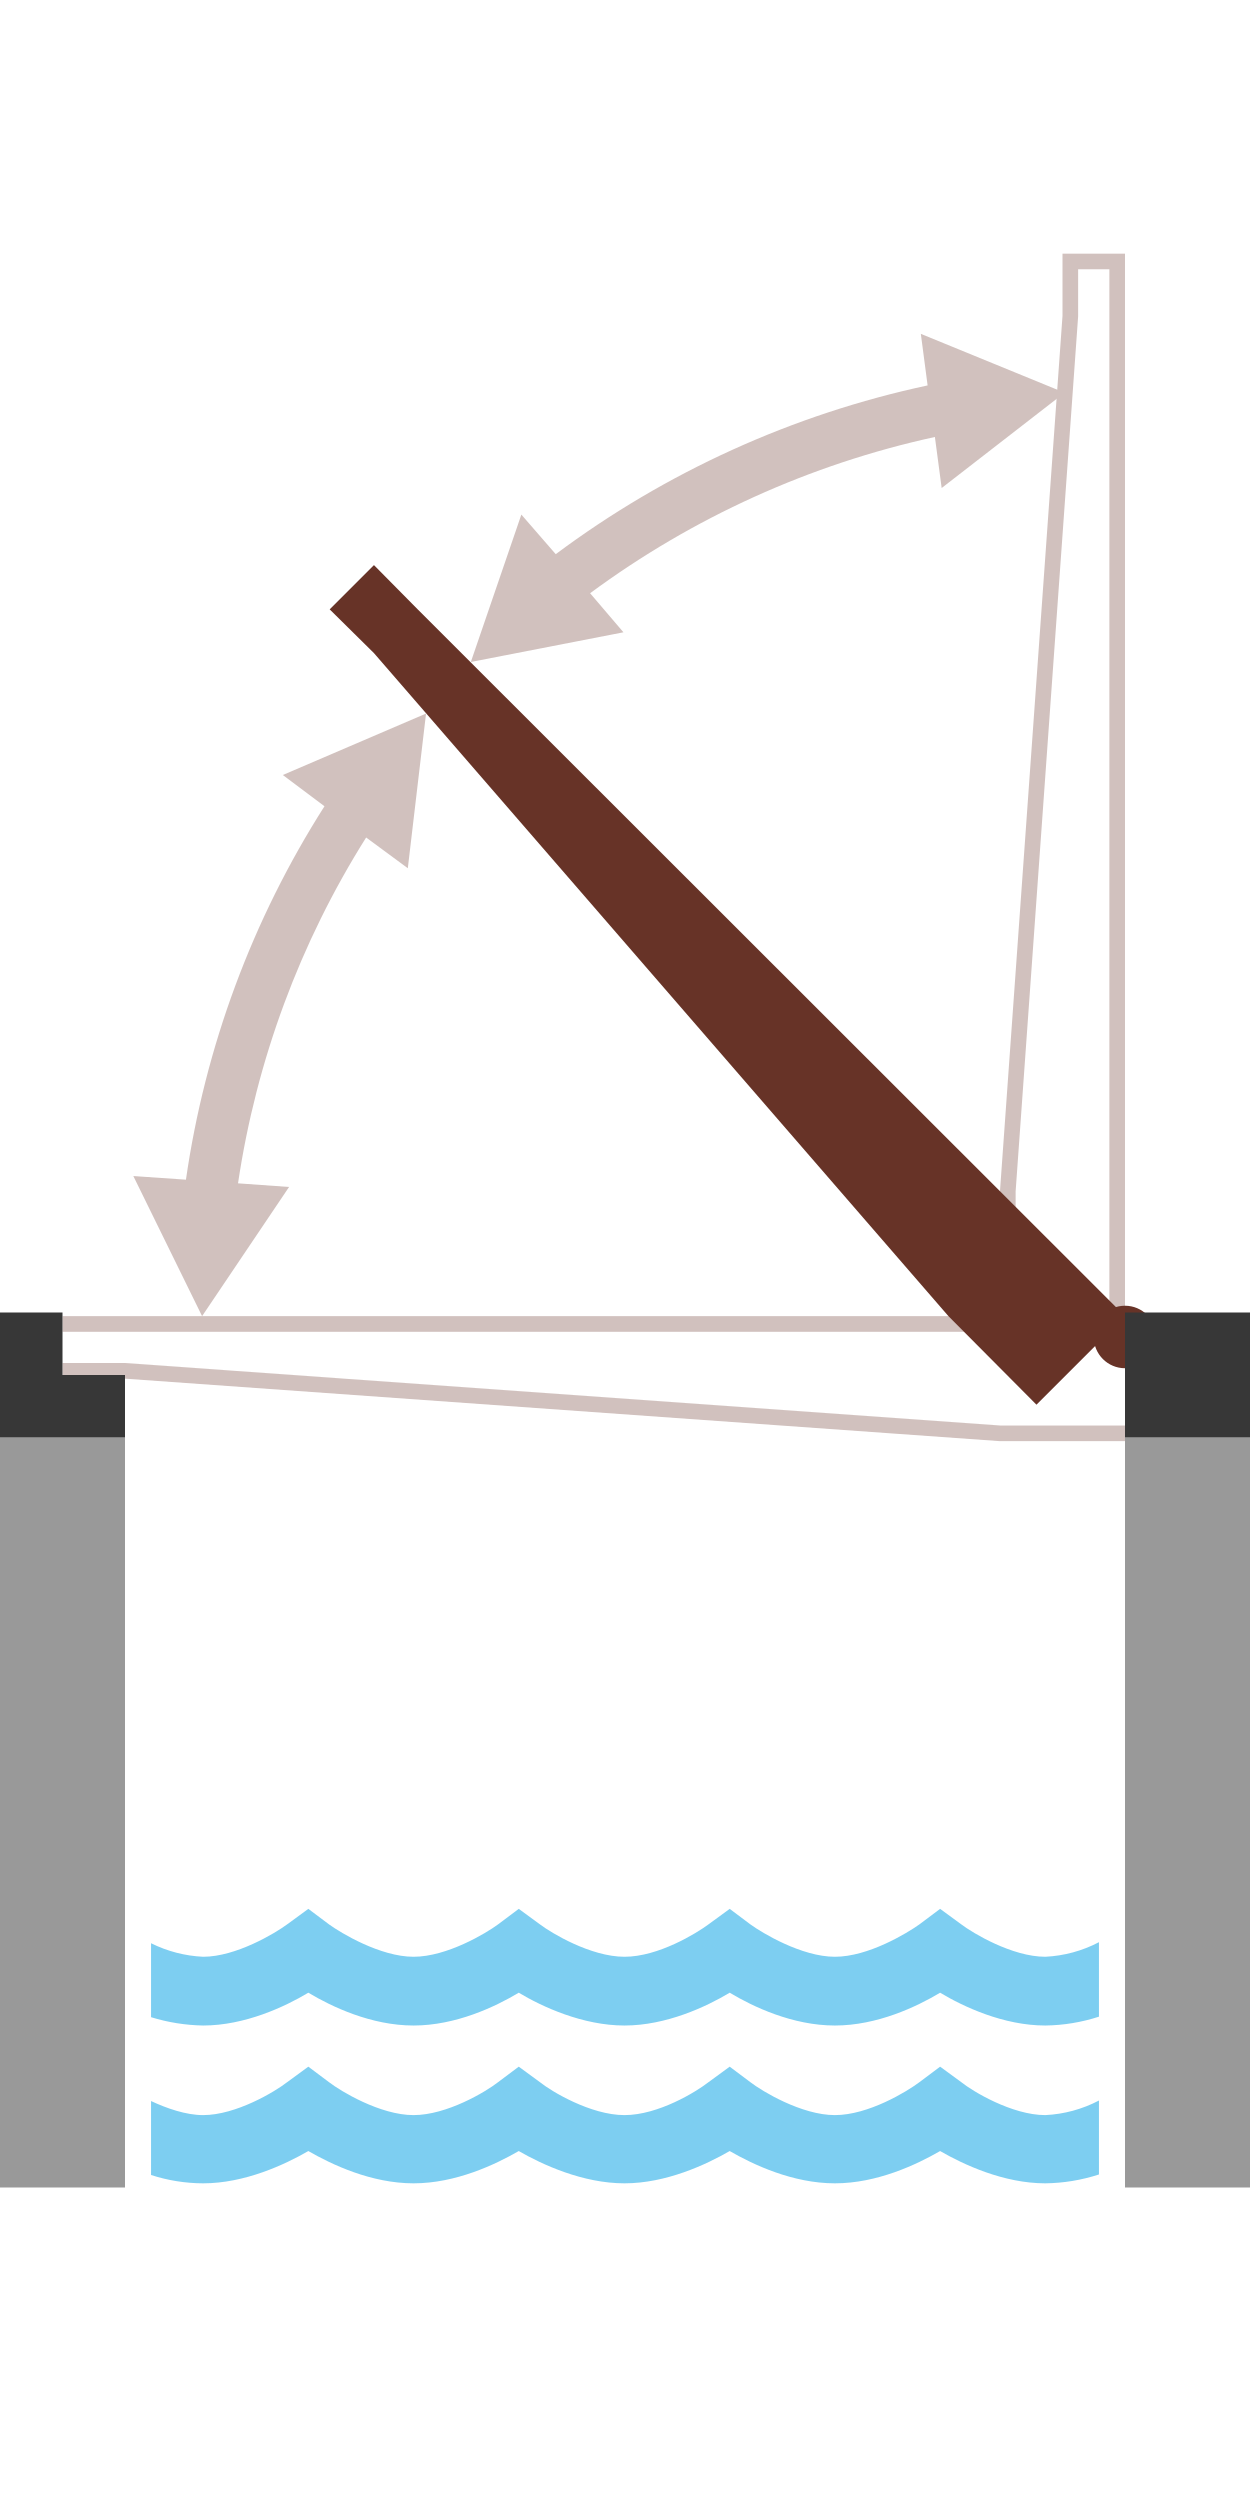
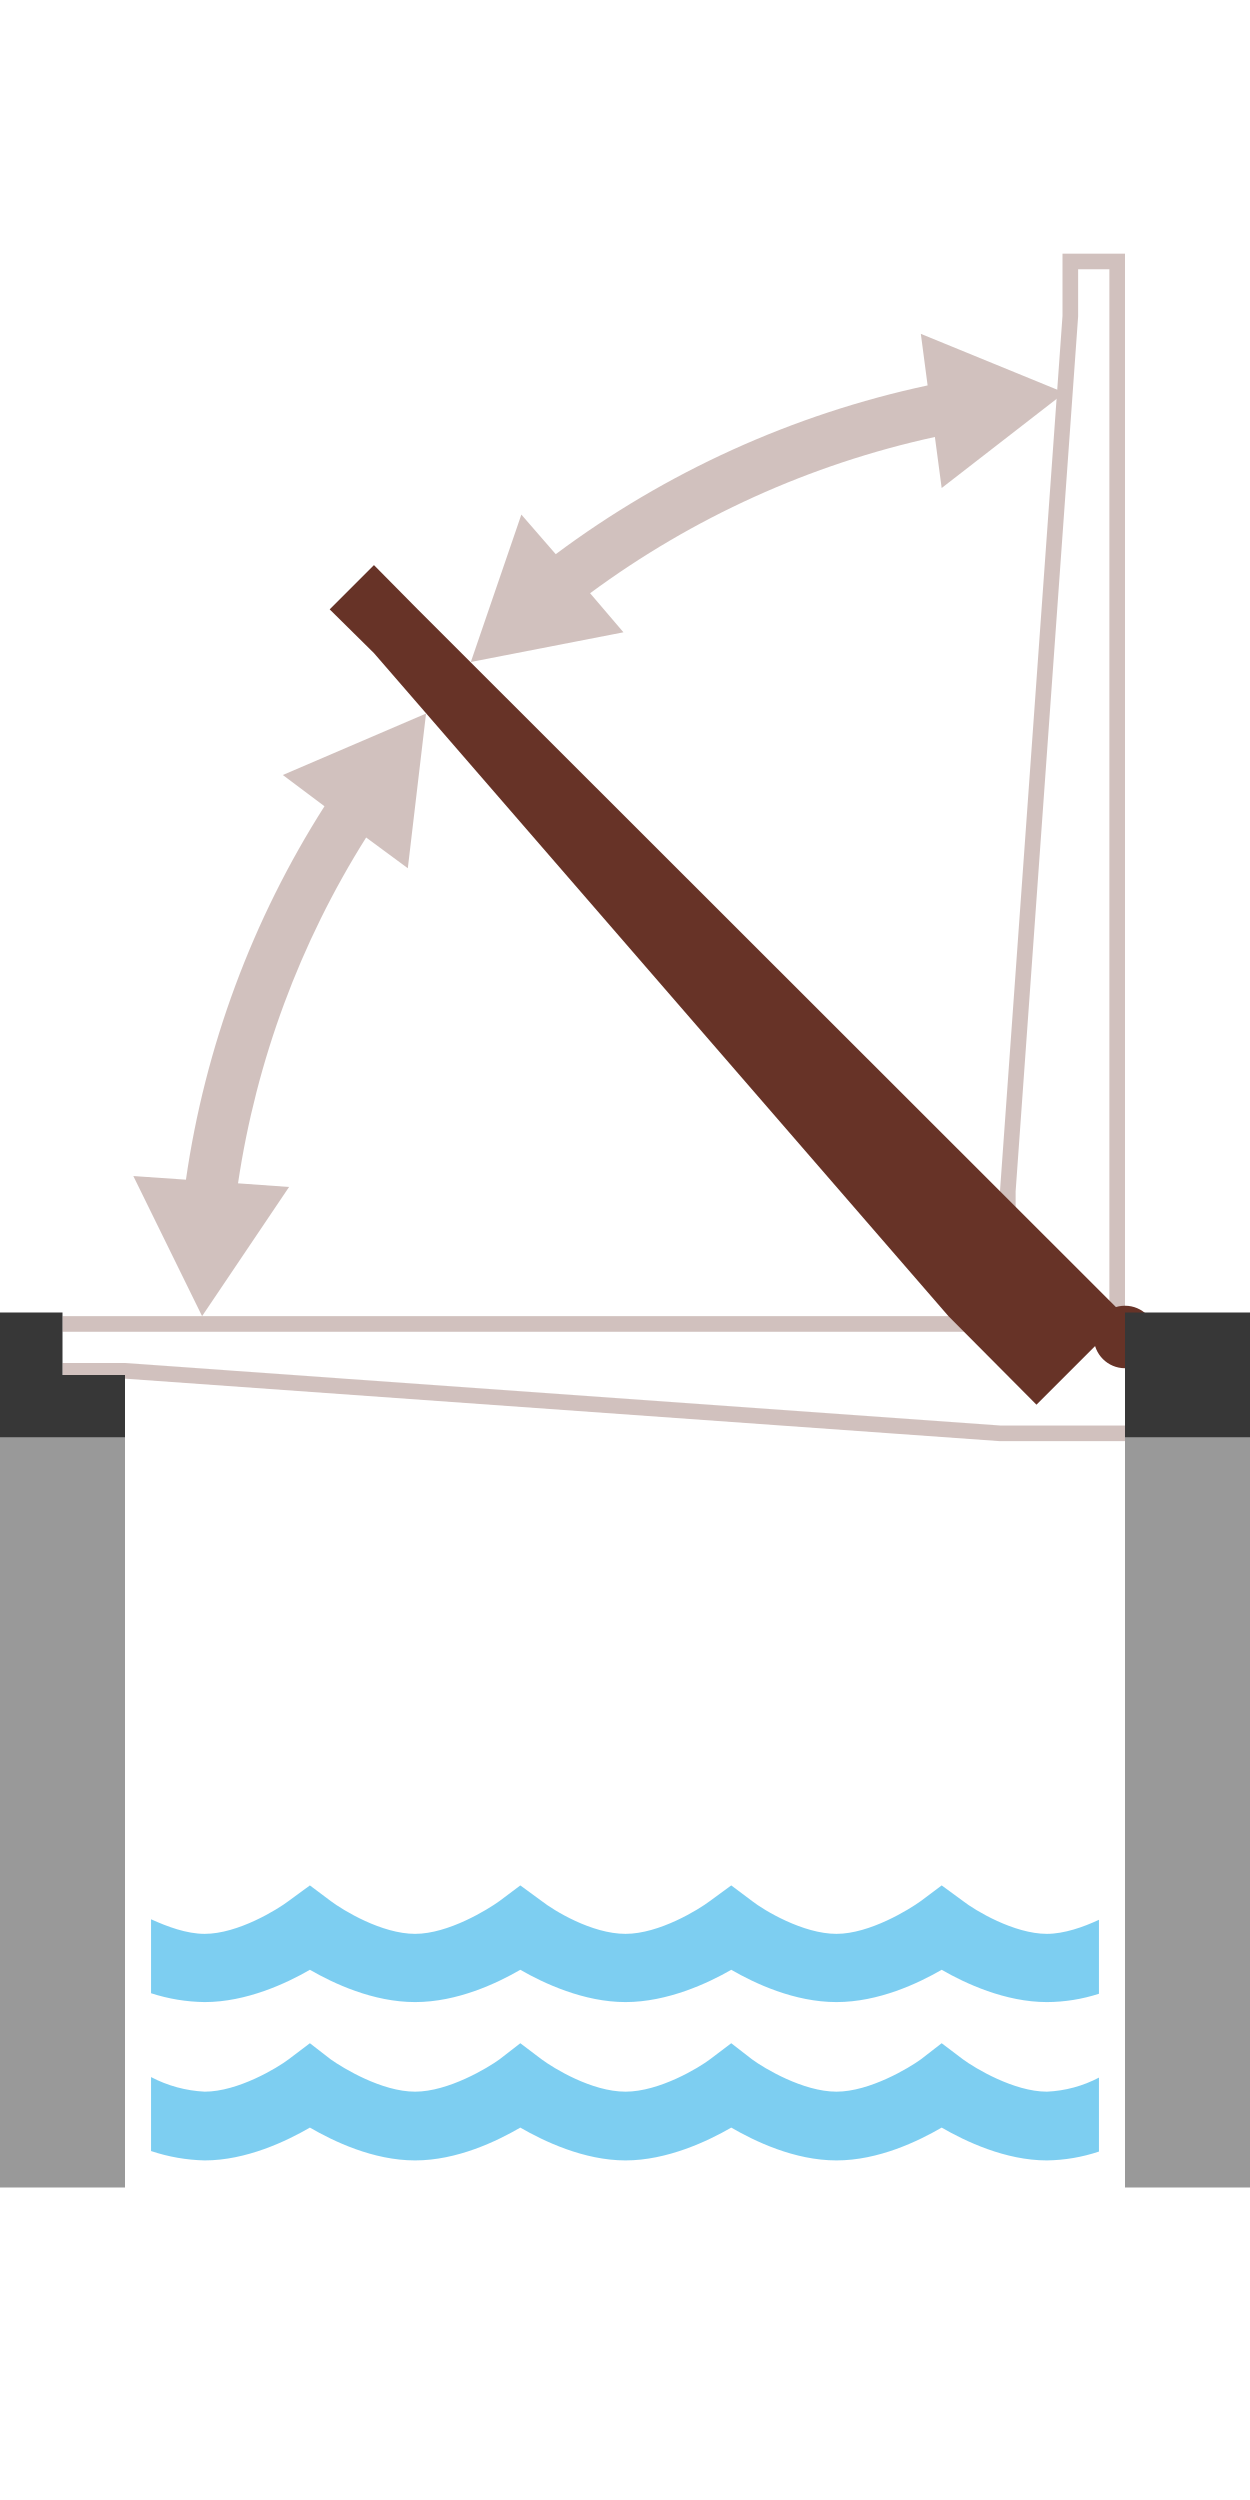
- <svg xmlns="http://www.w3.org/2000/svg" data-name="Layer 1" height="480" viewBox="0 0 240 480" width="240">
-   <path fill="none" stroke="#d1c1be" stroke-miterlimit="10" stroke-width="3" d="M214.5 60.7v192h-21v-24l12-168V50.2h9v10.5zM12 254.2h204M216 275.2h-24l-168-12H12" />
+ <svg xmlns="http://www.w3.org/2000/svg" data-name="Layer 1" height="480" id="aa20b8b5-b428-426f-bdfa-b487e4293cca" viewBox="0 0 240 480" width="240">
+   <polygon fill="none" points="214.5 60.7 214.5 252.7 193.5 252.7 193.5 228.7 205.5 60.7 205.5 50.2 214.5 50.2 214.5 60.7" stroke="#d1c1be" stroke-miterlimit="10" stroke-width="3" />
+   <polyline fill="none" points="12 254.2 24 254.2 216 254.2" stroke="#d1c1be" stroke-miterlimit="10" stroke-width="3" />
+   <polyline fill="none" points="216 275.2 192 275.2 24 263.2 12 263.2" stroke="#d1c1be" stroke-miterlimit="10" stroke-width="3" />
  <circle cx="216" cy="256.7" fill="#673327" r="6" />
-   <path fill="#999" d="M0 276h24v144H0zM216 276h24v144h-24z" />
-   <path fill="#373737" d="M0 276h24v-12H12v-12H0v24zM216 252h24v24h-24z" />
-   <g fill="#7dcef1">
-     <path d="M55.1 399.8l4.1-3 4 3c2.2 1.7 9.8 6.3 16.2 6.3s13.9-4.5 16.2-6.3l4-3 4.1 3c2.1 1.7 9.7 6.3 16.2 6.3s13.8-4.5 16.1-6.3l4.1-3 4 3c2.2 1.7 9.8 6.3 16.2 6.3s13.8-4.5 16.2-6.3l4-3 4.1 3c2.1 1.7 9.7 6.3 16.1 6.3a24.8 24.8 0 0 0 10.3-2.8v14.2a34.7 34.7 0 0 1-10.3 1.7c-8 0-15.7-3.6-20.2-6.2-4.5 2.6-12.1 6.2-20.2 6.2s-15.7-3.6-20.2-6.2c-4.5 2.6-12.2 6.2-20.2 6.2s-15.8-3.6-20.3-6.2c-4.5 2.6-12.1 6.2-20.2 6.2s-15.7-3.6-20.2-6.2c-4.5 2.6-12.2 6.2-20.2 6.2a32.7 32.7 0 0 1-10-1.6v-14.2c3 1.4 6.7 2.7 10 2.7 6.3 0 13.8-4.5 16.1-6.3zM55.1 369.5l4.1-3 4 3c2.2 1.6 9.8 6.2 16.2 6.2s13.9-4.5 16.2-6.2l4-3 4.1 3c2.1 1.6 9.7 6.2 16.2 6.2s13.8-4.5 16.1-6.2l4.1-3 4 3c2.2 1.6 9.8 6.2 16.2 6.2s13.8-4.5 16.2-6.2l4-3 4.1 3c2.1 1.6 9.7 6.2 16.1 6.2a24.8 24.8 0 0 0 10.3-2.8v14.3a34.7 34.7 0 0 1-10.3 1.7c-8 0-15.7-3.6-20.2-6.3-4.5 2.7-12.1 6.3-20.2 6.3s-15.7-3.6-20.2-6.3c-4.5 2.7-12.2 6.3-20.2 6.3s-15.8-3.6-20.3-6.3c-4.5 2.7-12.1 6.3-20.2 6.3s-15.7-3.6-20.2-6.3c-4.5 2.7-12.2 6.3-20.2 6.3a36.1 36.1 0 0 1-10-1.6v-14.2a25.1 25.1 0 0 0 10 2.6c6.3 0 13.8-4.5 16.1-6.2z" />
+   <rect fill="#999" height="144" width="24" y="276" />
+   <rect fill="#999" height="144" width="24" x="216" y="276" />
+   <polygon fill="#373737" points="0 276 12 276 24 276 24 264 12 264 12 252 0 252 0 264 0 276" />
+   <rect fill="#373737" height="24" width="24" x="216" y="252" />
+   <polygon fill="#673327" points="80.2 117 216 252.7 199 269.7 182.1 252.7 71.8 125.4 63.3 117 71.8 108.5 80.2 117" />
+   <path d="M78.3,166.7,81.8,137,54.3,148.8l8,6a181.7,181.7,0,0,0-26.6,71.7l-10.1-.7,13.2,26.9,16.7-24.8-9.8-.7a172.2,172.2,0,0,1,24.6-66.4Z" fill="#d1c1be" />
+   <path d="M180.8,93.7l23.6-18.3L176.8,64.1l1.3,9.9a183.8,183.8,0,0,0-71.4,32.4l-6.6-7.6-9.7,28.3,29.3-5.7-6.4-7.5a173.8,173.8,0,0,1,66.2-30Z" fill="#d1c1be" />
+   <g>
+     <path d="M184.9,395.4l-4.1-3.1-4,3.1c-2.2,1.6-9.8,6.2-16.2,6.2s-13.9-4.5-16.2-6.2l-4-3.1-4.1,3.1c-2.1,1.6-9.7,6.2-16.2,6.2s-13.8-4.5-16.1-6.2l-4.1-3.1-4,3.1c-2.2,1.6-9.8,6.2-16.2,6.2s-13.8-4.5-16.2-6.2l-4-3.1-4.1,3.1c-2.1,1.6-9.7,6.2-16.1,6.2A24.8,24.8,0,0,1,29,398.8V413a34.8,34.8,0,0,0,10.3,1.8c8,0,15.7-3.7,20.2-6.3,4.5,2.6,12.1,6.3,20.2,6.3s15.7-3.7,20.2-6.3c4.5,2.6,12.2,6.3,20.2,6.3s15.8-3.7,20.3-6.3c4.5,2.6,12.1,6.3,20.2,6.3s15.7-3.7,20.2-6.3c4.5,2.6,12.2,6.3,20.2,6.3a32.8,32.8,0,0,0,10-1.7V398.9a23.7,23.7,0,0,1-10,2.7C194.7,401.6,187.2,397.1,184.9,395.4Z" fill="#7dcef1" />
+     <path d="M184.9,365l-4.1-3-4,3c-2.2,1.6-9.8,6.3-16.2,6.3s-13.9-4.5-16.2-6.3l-4-3-4.1,3c-2.1,1.6-9.7,6.3-16.2,6.3s-13.8-4.5-16.1-6.3l-4.1-3-4,3c-2.2,1.6-9.8,6.3-16.2,6.3s-13.8-4.5-16.2-6.3l-4-3-4.1,3c-2.1,1.6-9.7,6.3-16.1,6.3-3.5,0-7.2-1.4-10.3-2.8v14.2a34.7,34.7,0,0,0,10.3,1.7c8,0,15.7-3.6,20.2-6.2,4.5,2.6,12.1,6.2,20.2,6.2s15.7-3.6,20.2-6.2c4.5,2.6,12.2,6.2,20.2,6.2s15.8-3.6,20.3-6.2c4.5,2.6,12.1,6.2,20.2,6.2s15.7-3.6,20.2-6.2c4.5,2.6,12.2,6.2,20.2,6.2a32.7,32.7,0,0,0,10-1.6V368.6c-3,1.4-6.7,2.7-10,2.7C194.7,371.3,187.2,366.8,184.9,365Z" fill="#7dcef1" />
  </g>
-   <path fill="#673327" d="M80.2 117L216 252.7l-17 17-16.9-17L71.8 125.4l-8.5-8.4 8.5-8.5 8.4 8.5z" />
-   <path d="M78.3 166.7l3.5-29.7-27.5 11.8 8 6a181.7 181.7 0 0 0-26.6 71.7l-10.1-.7 13.2 26.9 16.7-24.8-9.8-.7a172.2 172.2 0 0 1 24.6-66.4zM180.8 93.7l23.6-18.3-27.6-11.3 1.3 9.9a183.8 183.8 0 0 0-71.4 32.4l-6.6-7.6-9.7 28.3 29.3-5.7-6.4-7.5a173.8 173.8 0 0 1 66.2-30z" fill="#d1c1be" />
  <text font-family="RijksoverheidSansWebText-Bold, RijksoverheidSansWebText, sans-serif" font-size="36" font-weight="700" text-anchor="middle" x="120" y="465" />
</svg>
